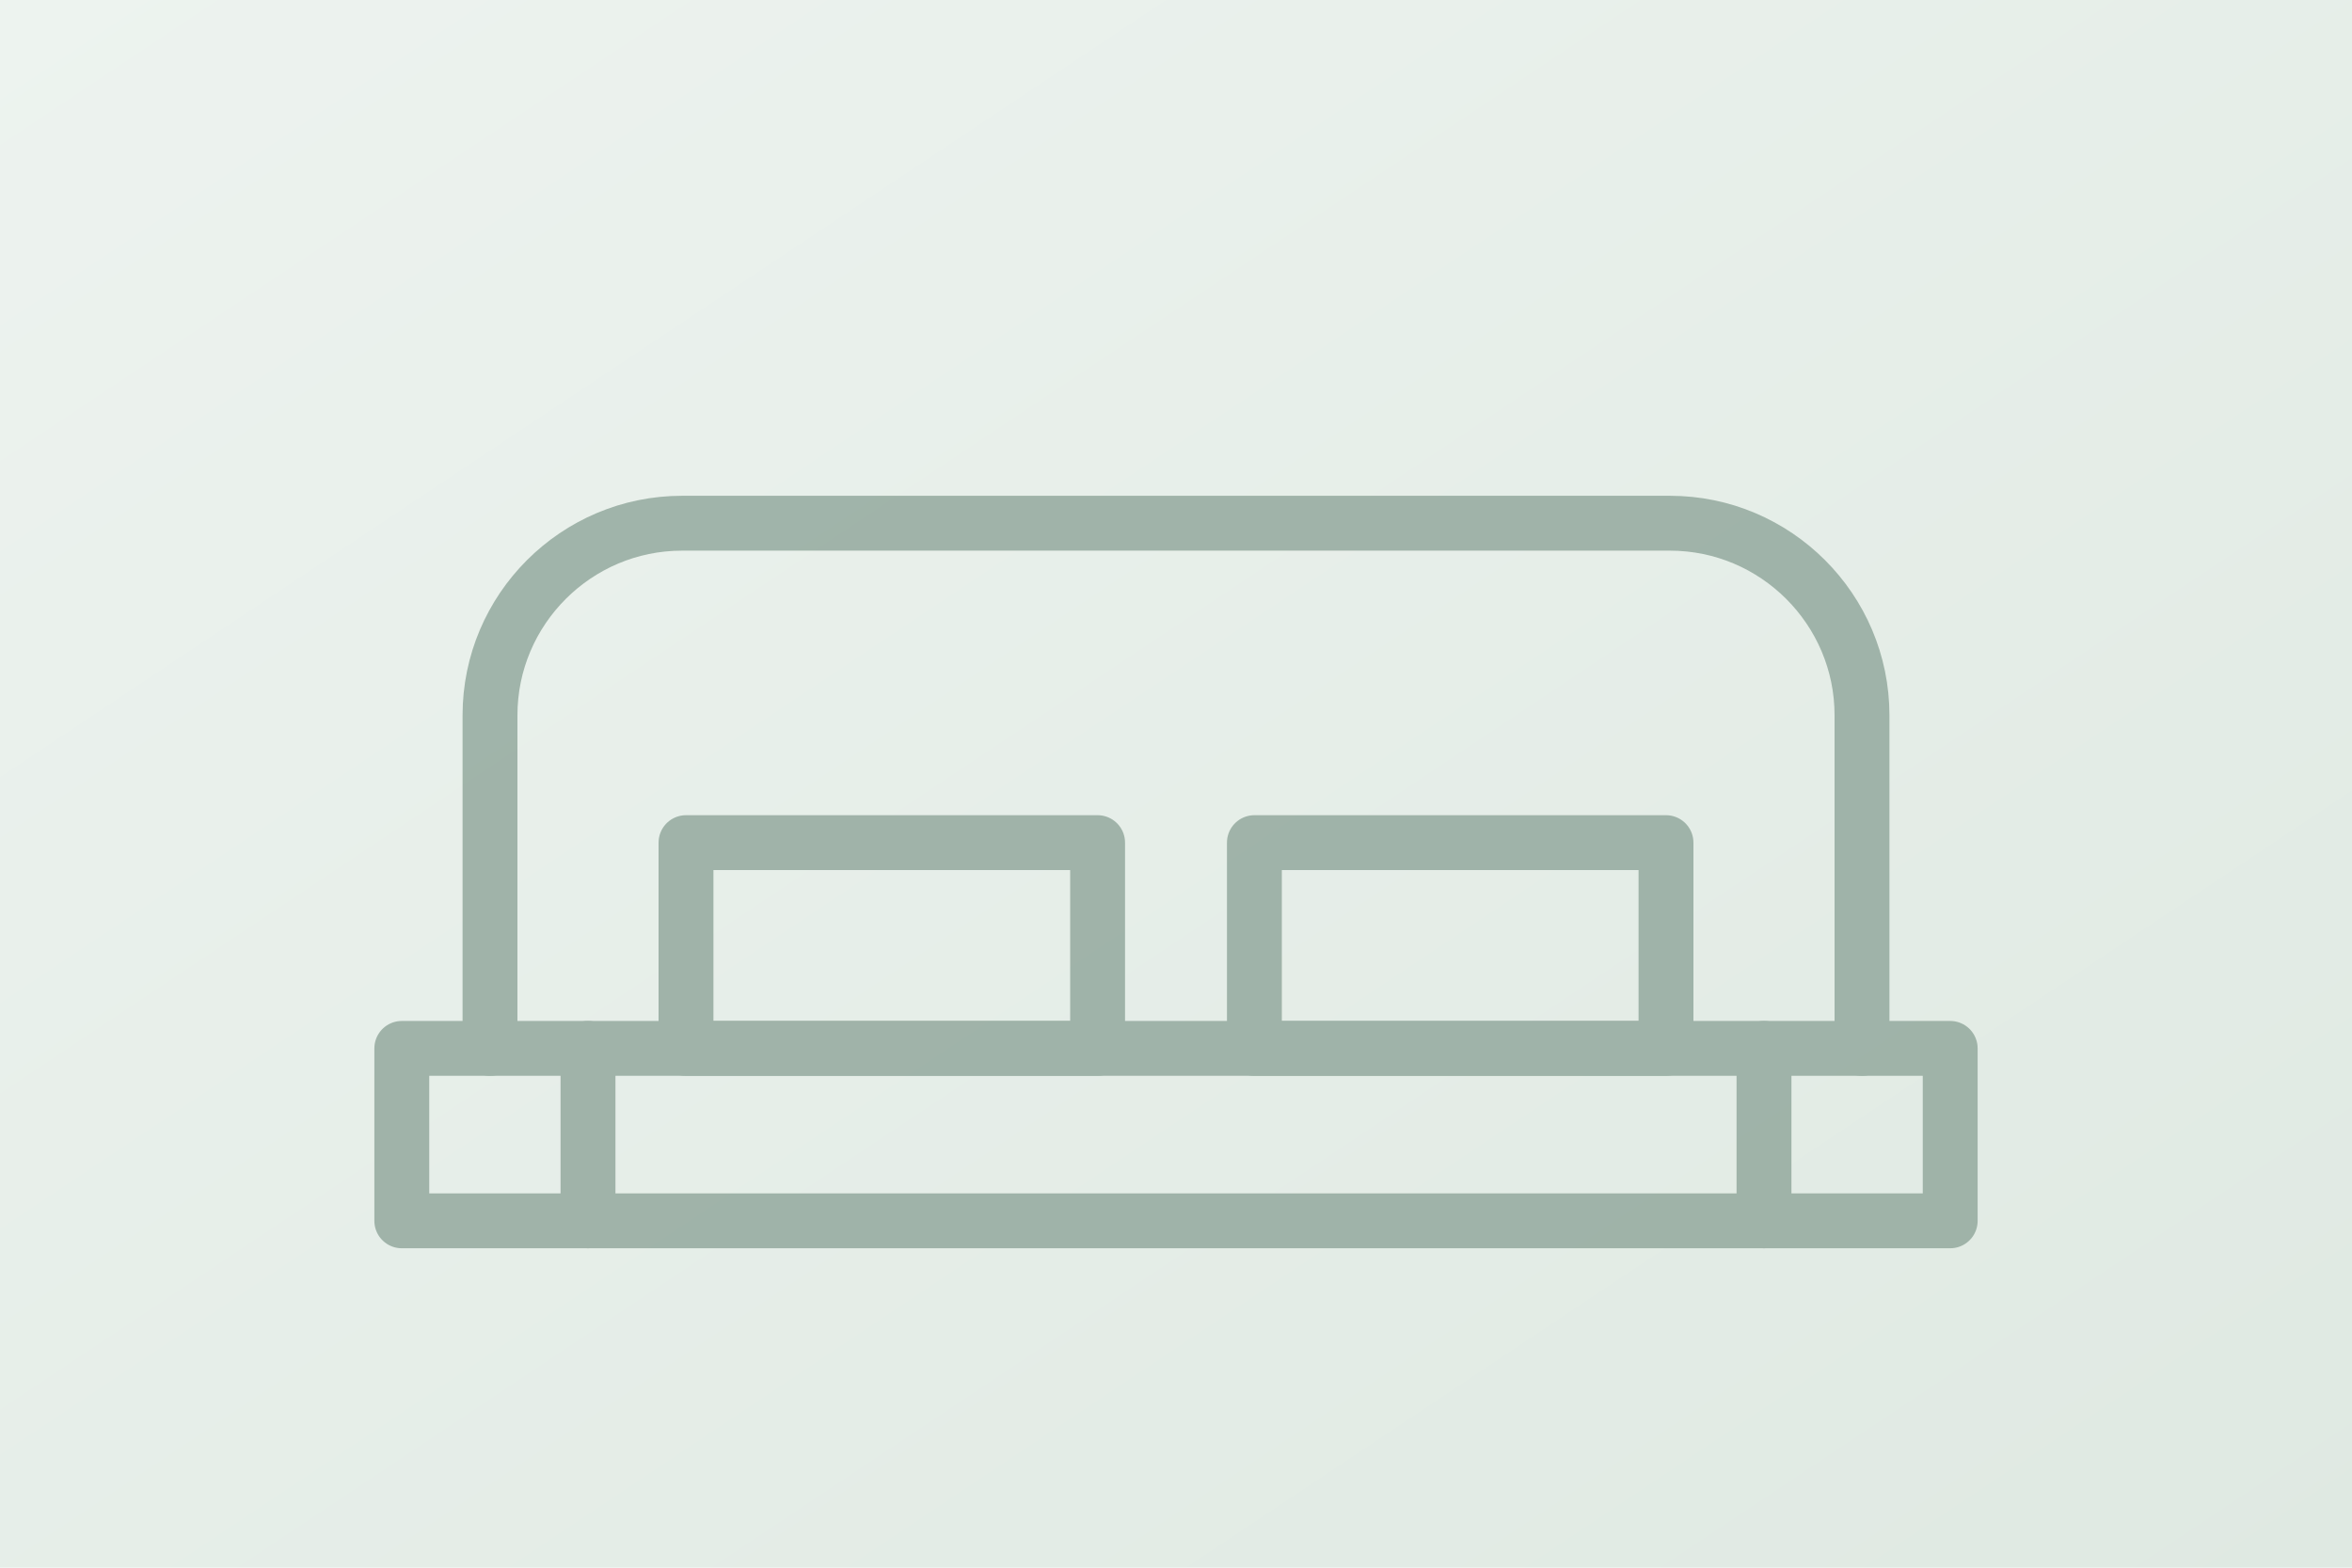
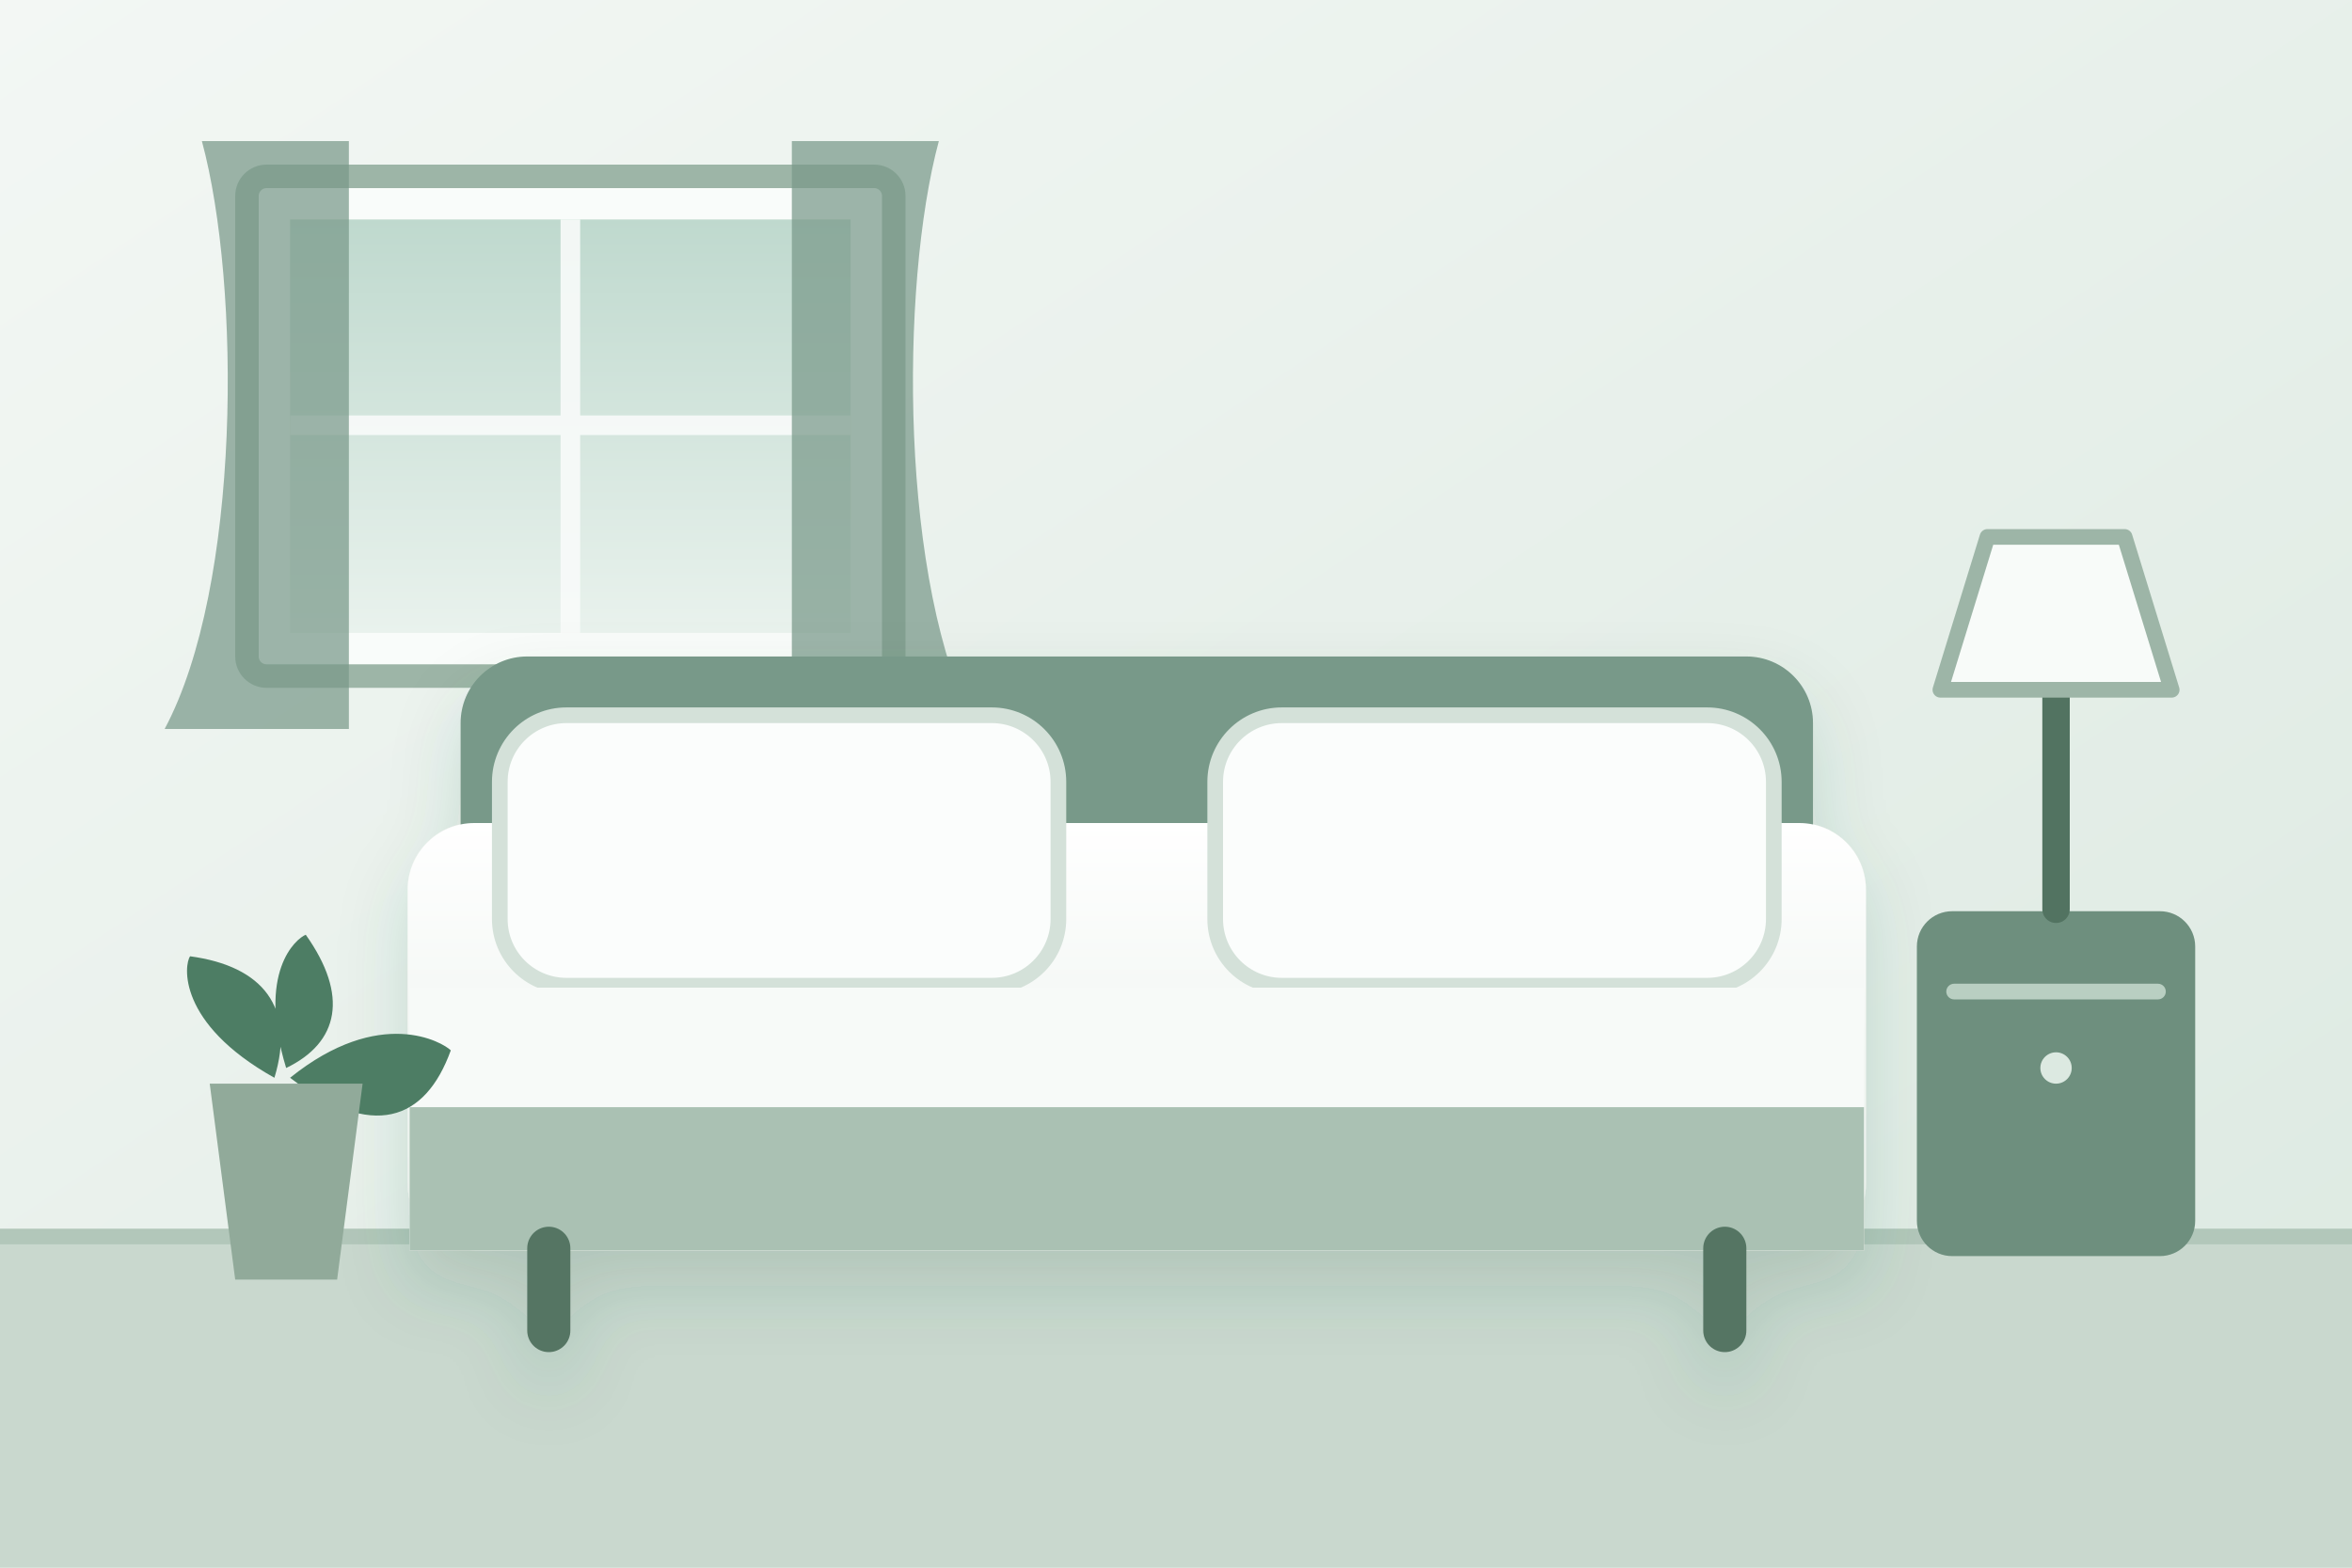
<svg xmlns="http://www.w3.org/2000/svg" viewBox="0 0 1200 800" role="img" aria-labelledby="title desc">
  <defs>
-     <linearGradient id="bg" x1="0" y1="0" x2="1" y2="1">
-       <stop offset="0" stop-color="#edf3ef" />
-       <stop offset="1" stop-color="#dfe9e2" />
+     <linearGradient id="wall" x1="0" y1="0" x2="1" y2="1">
+       <stop offset="0" stop-color="#f3f7f4" />
+       <stop offset="1" stop-color="#dce9e1" />
    </linearGradient>
+     <linearGradient id="duvet" x1="0" y1="0" x2="0" y2="1">
+       <stop offset="0" stop-color="#ffffff" />
+       <stop offset="1" stop-color="#e7efe9" />
+     </linearGradient>
+     <linearGradient id="window" x1="0" y1="0" x2="0" y2="1">
+       <stop offset="0" stop-color="#bfd9ce" />
+       <stop offset="1" stop-color="#e9f2ed" />
+     </linearGradient>
+     <filter id="shadow" x="-20%" y="-20%" width="140%" height="160%">
+       <feDropShadow dx="0" dy="18" stdDeviation="18" flood-color="#355e4b" flood-opacity=".16" />
+     </filter>
  </defs>
-   <rect width="1200" height="800" fill="url(#bg)" />
-   <g fill="none" stroke="#8ca397" stroke-width="28" stroke-linecap="round" stroke-linejoin="round" opacity=".78">
-     <path d="M250 535V365c0-54 44-98 98-98h504c54 0 98 44 98 98v170" />
-     <path d="M205 535h790v88H205z" />
-     <path d="M300 535v88m600-88v88" />
-     <path d="M350 430h210v105H350zm290 0h210v105H640z" />
+   <rect width="1200" height="800" fill="url(#wall)" />
+   <path d="M0 630h1200v170H0z" fill="#c9d8ce" />
+   <path d="M0 631h1200" stroke="#b2c7ba" stroke-width="8" />
+   <rect x="126" y="90" width="330" height="255" rx="10" fill="#f9fcfa" stroke="#9db5a7" stroke-width="12" />
+   <rect x="148" y="112" width="286" height="211" fill="url(#window)" />
+   <path d="M291 112v211M148 217h286" stroke="#f8fbf9" stroke-width="10" opacity=".9" />
+   <path d="M103 72h75v300h-94c39-73 39-226 19-300zm376 0h-75v300h94c-39-73-39-226-19-300z" fill="#789989" opacity=".72" />
+   <g filter="url(#shadow)">
+     <rect x="235" y="335" width="690" height="286" rx="34" fill="#789989" />
+     <rect x="208" y="420" width="744" height="218" rx="34" fill="url(#duvet)" />
+     <rect x="255" y="365" width="285" height="138" rx="34" fill="#fbfdfc" stroke="#d4e1d9" stroke-width="8" />
+     <rect x="620" y="365" width="285" height="138" rx="34" fill="#fbfdfc" stroke="#d4e1d9" stroke-width="8" />
+     <path d="M209 504h742v134H209z" fill="#f7faf8" />
+     <path d="M209 565h742v73H209z" fill="#aac1b3" />
+     <path d="M280 637v42m600-42v42" stroke="#547563" stroke-width="22" stroke-linecap="round" />
+   </g>
+   <g>
+     <rect x="978" y="465" width="142" height="176" rx="18" fill="#6e8f7e" />
+     <rect x="993" y="502" width="112" height="8" rx="4" fill="#b9cfc2" />
+     <circle cx="1049" cy="545" r="8" fill="#dce9e1" />
+     <path d="M1049 464V337" stroke="#527361" stroke-width="14" stroke-linecap="round" />
+     <path d="M990 352h118l-24-78h-70z" fill="#f8fbf9" stroke="#9db5a7" stroke-width="8" stroke-linejoin="round" />
+   </g>
+   <g transform="translate(72 488)">
+     <path d="M68 62C18 34 22 4 25 0c37 5 54 26 43 62zm8 0c46-37 78-18 82-14-13 36-40 46-82 14zm-2-5C59 8 79-9 84-11c22 31 17 55-10 68z" fill="#4d7d64" />
+     <path d="M35 65h78l-13 100H48z" fill="#91aa9a" />
  </g>
</svg>
